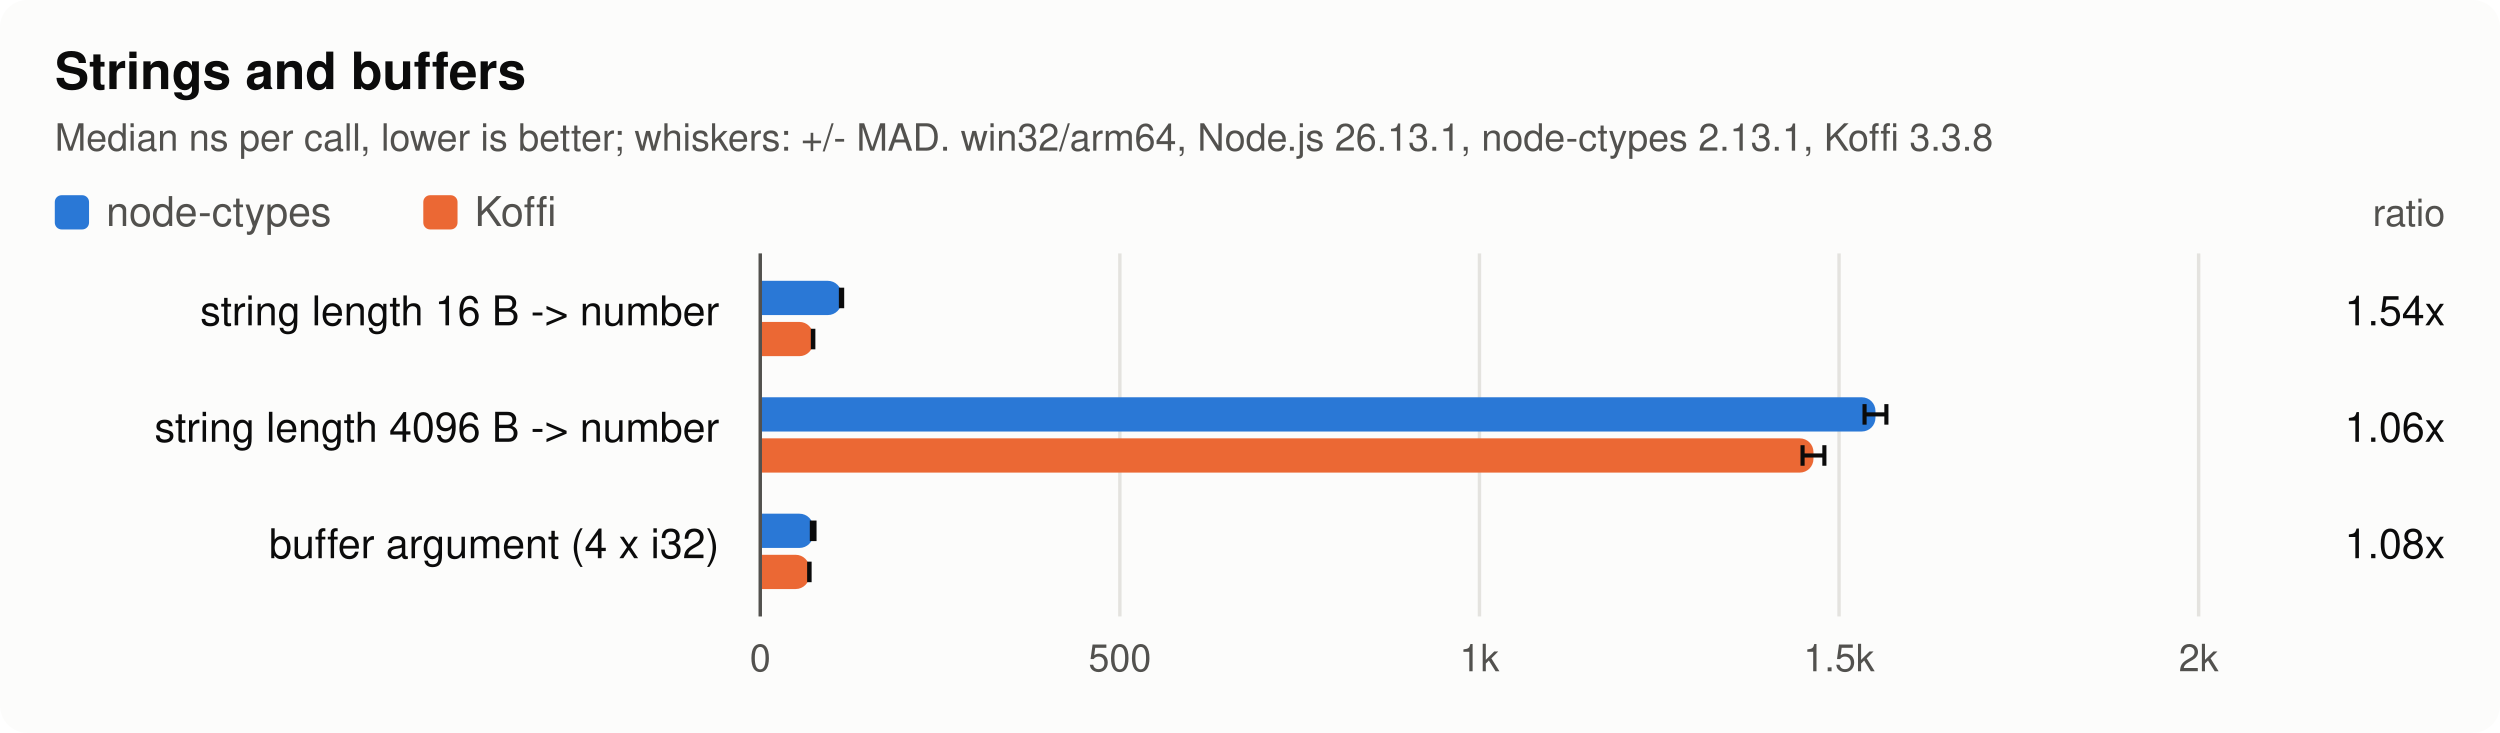
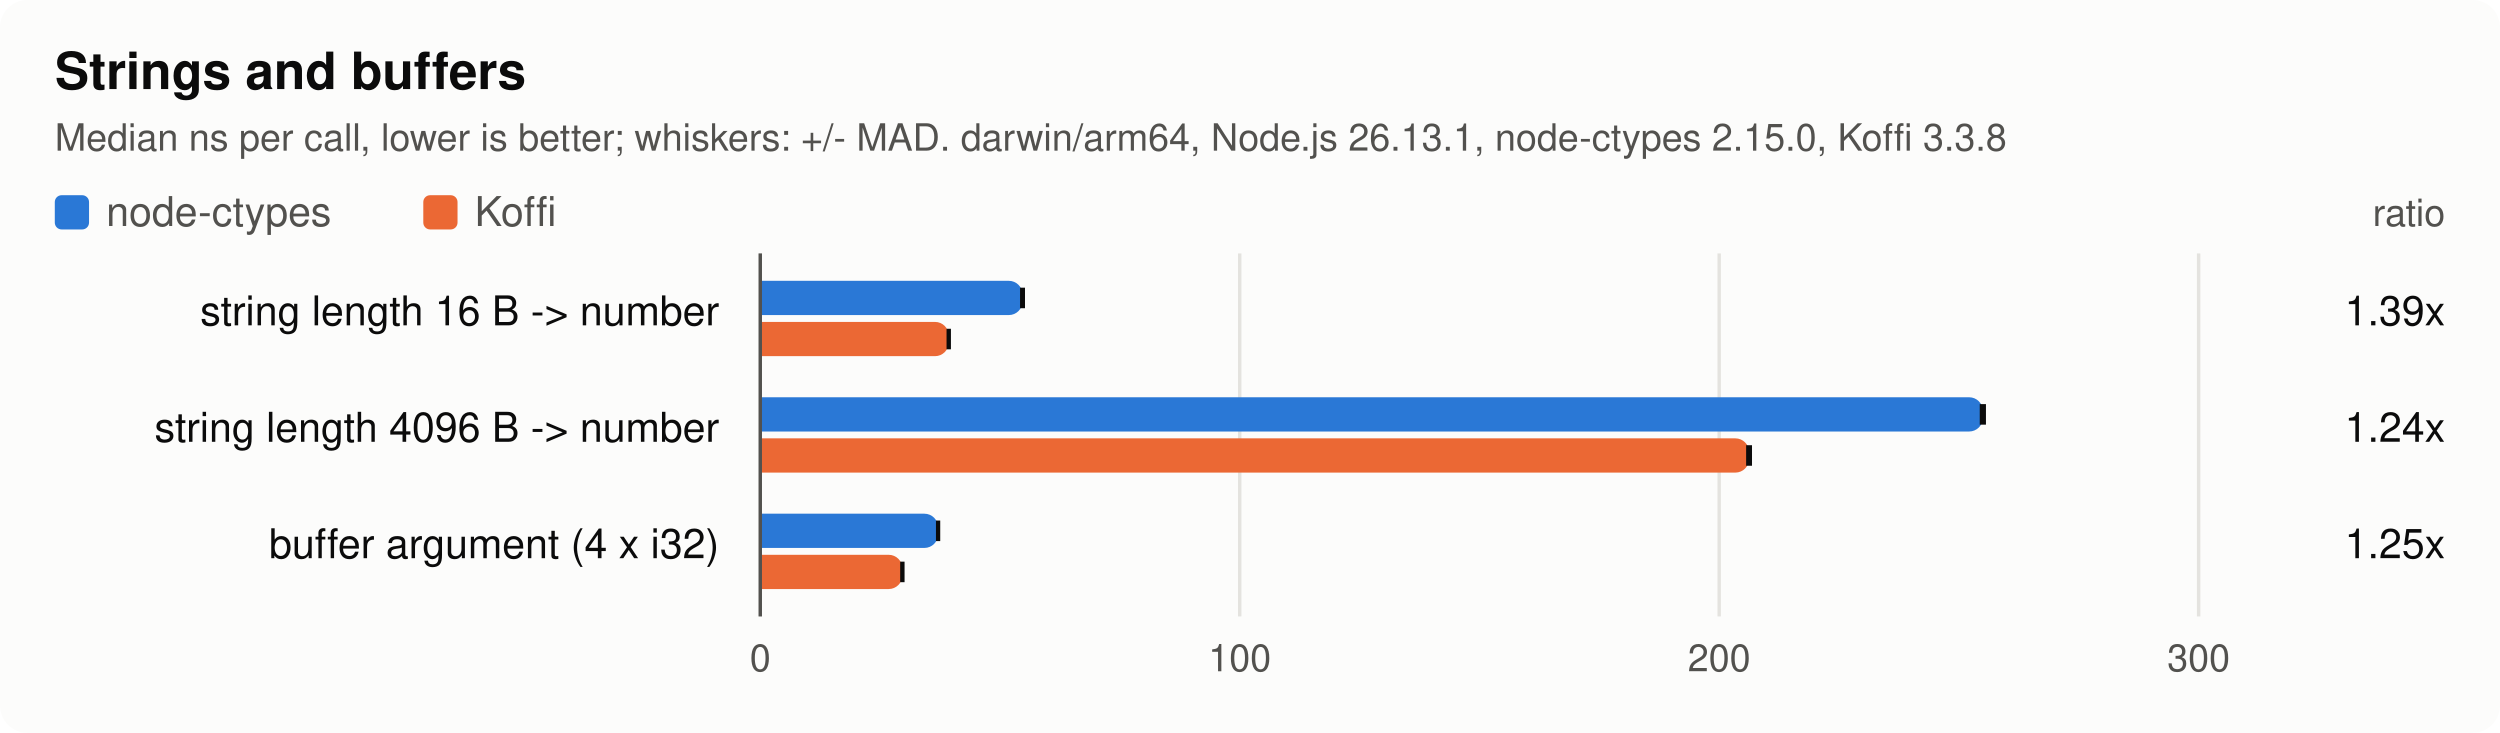
<svg xmlns="http://www.w3.org/2000/svg" width="730" height="214" viewBox="0 0 730 214" role="img" aria-label="Strings and buffers: node-ctypes vs Koffi, ns per call">
  <style>
.surface { fill: #fcfcfb; } .primary { fill: #0b0b0b; } .secondary { fill: #52514e; }
.ctypes { fill: #2a78d6; } .other { fill: #eb6834; }
.grid { stroke: #e4e3df; stroke-width: 1; } .baseline { stroke: #52514e; stroke-width: 1; }
.whisker { stroke: #0b0b0b; stroke-width: 1.2; }
text { font: 12px -apple-system, BlinkMacSystemFont, "Segoe UI", Helvetica, Arial, sans-serif; }
.title { font-size: 15px; font-weight: 600; } .small { font-size: 11px; } .group { font-weight: 600; }
.value { font-variant-numeric: tabular-nums; }
@media (prefers-color-scheme: dark) {
  .surface { fill: #1a1a19; } .primary { fill: #f0efec; } .secondary { fill: #c3c2b7; }
  .ctypes { fill: #3987e5; } .other { fill: #d95926; }
  .grid { stroke: #383835; } .baseline { stroke: #c3c2b7; } .whisker { stroke: #f0efec; }
}
</style>
  <rect class="surface" width="730" height="214" rx="8" />
  <text class="primary title" x="16" y="26">Strings and buffers</text>
-   <text class="secondary small" x="16" y="44">Median ns per call, lower is better; whiskers: +/- MAD. win32/arm64, Node.js 26.13.1, node-ctypes 2.13.1, Koffi 3.3.8</text>
+   <text class="secondary small" x="16" y="44">Median ns per call, lower is better; whiskers: +/- MAD. darwin/arm64, Node.js 26.13.1, node-ctypes 2.15.0, Koffi 3.3.8</text>
  <rect class="ctypes" x="16" y="57" width="10" height="10" rx="2" />
  <text class="secondary" x="31" y="66">node-ctypes</text>
  <rect class="other" x="123.6" y="57" width="10" height="10" rx="2" />
  <text class="secondary" x="138.6" y="66">Koffi</text>
  <text class="secondary small" x="714" y="66" text-anchor="end">ratio</text>
  <line class="grid" x1="222" y1="74" x2="222" y2="180" />
  <text class="secondary small value" x="222" y="196" text-anchor="middle">0</text>
-   <line class="grid" x1="327" y1="74" x2="327" y2="180" />
-   <text class="secondary small value" x="327" y="196" text-anchor="middle">500</text>
-   <line class="grid" x1="432" y1="74" x2="432" y2="180" />
-   <text class="secondary small value" x="432" y="196" text-anchor="middle">1k</text>
-   <line class="grid" x1="537" y1="74" x2="537" y2="180" />
-   <text class="secondary small value" x="537" y="196" text-anchor="middle">1.5k</text>
+   <line class="grid" x1="362" y1="74" x2="362" y2="180" />
+   <text class="secondary small value" x="362" y="196" text-anchor="middle">100</text>
+   <line class="grid" x1="502" y1="74" x2="502" y2="180" />
+   <text class="secondary small value" x="502" y="196" text-anchor="middle">200</text>
  <line class="grid" x1="642" y1="74" x2="642" y2="180" />
-   <text class="secondary small value" x="642" y="196" text-anchor="middle">2k</text>
+   <text class="secondary small value" x="642" y="196" text-anchor="middle">300</text>
  <text class="primary" x="210" y="95" text-anchor="end">string length 16 B -&gt; number</text>
-   <path class="ctypes" d="M222,82h19.726a4,4 0 0 1 4,4v2a4,4 0 0 1 -4,4h-19.726z" />
-   <path class="whisker" d="M245.547,87H245.905M245.547,84v6M245.905,84v6" />
-   <path class="other" d="M222,94h11.423a4,4 0 0 1 4,4v2a4,4 0 0 1 -4,4h-11.423z" />
-   <path class="whisker" d="M237.36,99H237.487M237.36,96v6M237.487,96v6" />
-   <text class="primary value" x="714" y="95" text-anchor="end">1.54x</text>
+   <path class="ctypes" d="M222,82h72.577a4,4 0 0 1 4,4v2a4,4 0 0 1 -4,4h-72.577z" />
+   <path class="whisker" d="M298.453,87H298.7M298.453,84v6M298.7,84v6" />
+   <path class="other" d="M222,94h51.031a4,4 0 0 1 4,4v2a4,4 0 0 1 -4,4h-51.031z" />
+   <path class="whisker" d="M276.992,99H277.071M276.992,96v6M277.071,96v6" />
+   <text class="primary value" x="714" y="95" text-anchor="end">1.39x</text>
  <text class="primary" x="210" y="129" text-anchor="end">string length 4096 B -&gt; number</text>
-   <path class="ctypes" d="M222,116h321.638a4,4 0 0 1 4,4v2a4,4 0 0 1 -4,4h-321.638z" />
-   <path class="whisker" d="M544.451,121H550.825M544.451,118v6M550.825,118v6" />
-   <path class="other" d="M222,128h303.532a4,4 0 0 1 4,4v2a4,4 0 0 1 -4,4h-303.532z" />
-   <path class="whisker" d="M526.348,133H532.717M526.348,130v6M532.717,130v6" />
-   <text class="primary value" x="714" y="129" text-anchor="end">1.06x</text>
+   <path class="ctypes" d="M222,116h352.993a4,4 0 0 1 4,4v2a4,4 0 0 1 -4,4h-352.993z" />
+   <path class="whisker" d="M578.687,121H579.298M578.687,118v6M579.298,118v6" />
+   <path class="other" d="M222,128h284.727a4,4 0 0 1 4,4v2a4,4 0 0 1 -4,4h-284.727z" />
+   <path class="whisker" d="M510.47,133H510.985M510.47,130v6M510.985,130v6" />
+   <text class="primary value" x="714" y="129" text-anchor="end">1.24x</text>
  <text class="primary" x="210" y="163" text-anchor="end">buffer argument (4 x i32)</text>
-   <path class="ctypes" d="M222,150h11.45a4,4 0 0 1 4,4v2a4,4 0 0 1 -4,4h-11.45z" />
-   <path class="whisker" d="M237.066,155H237.833M237.066,152v6M237.833,152v6" />
-   <path class="other" d="M222,162h10.338a4,4 0 0 1 4,4v2a4,4 0 0 1 -4,4h-10.338z" />
-   <path class="whisker" d="M236.281,167H236.394M236.281,164v6M236.394,164v6" />
-   <text class="primary value" x="714" y="163" text-anchor="end">1.08x</text>
+   <path class="ctypes" d="M222,150h47.923a4,4 0 0 1 4,4v2a4,4 0 0 1 -4,4h-47.923z" />
+   <path class="whisker" d="M273.898,155H273.948M273.898,152v6M273.948,152v6" />
+   <path class="other" d="M222,162h37.492a4,4 0 0 1 4,4v2a4,4 0 0 1 -4,4h-37.492z" />
+   <path class="whisker" d="M263.451,167H263.532M263.451,164v6M263.532,164v6" />
+   <text class="primary value" x="714" y="163" text-anchor="end">1.25x</text>
  <line class="baseline" x1="222" y1="74" x2="222" y2="180" />
</svg>
